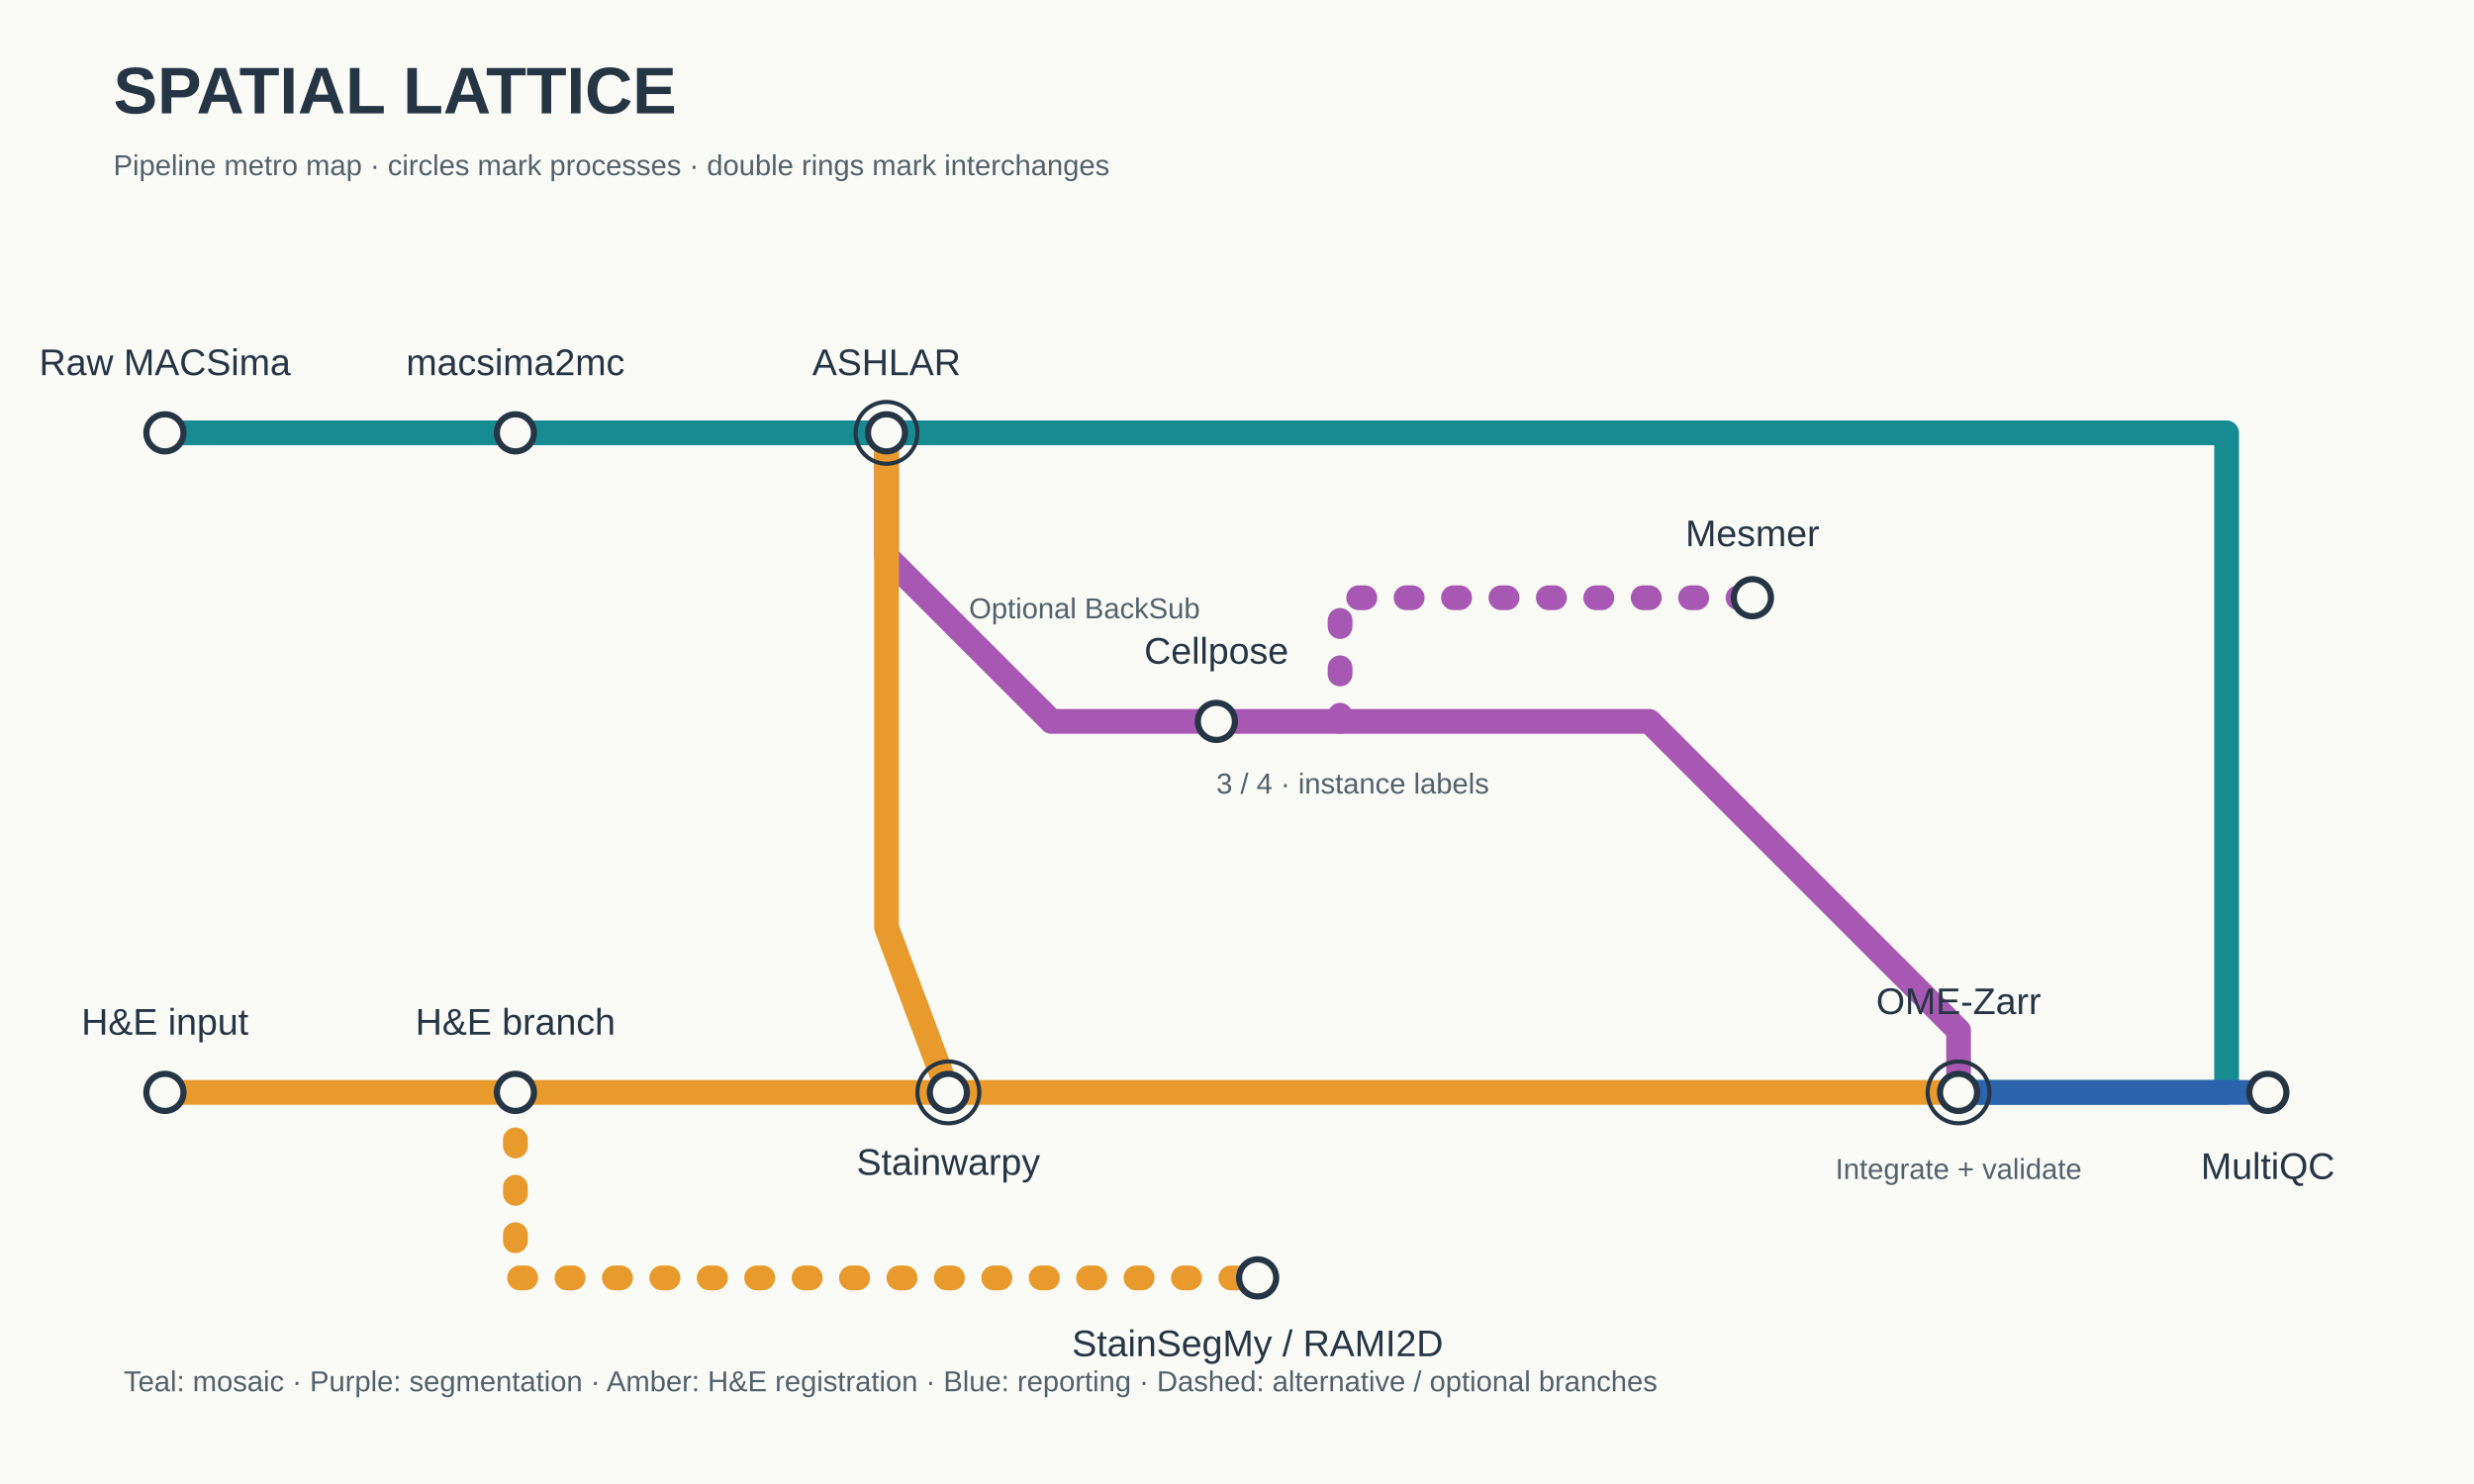
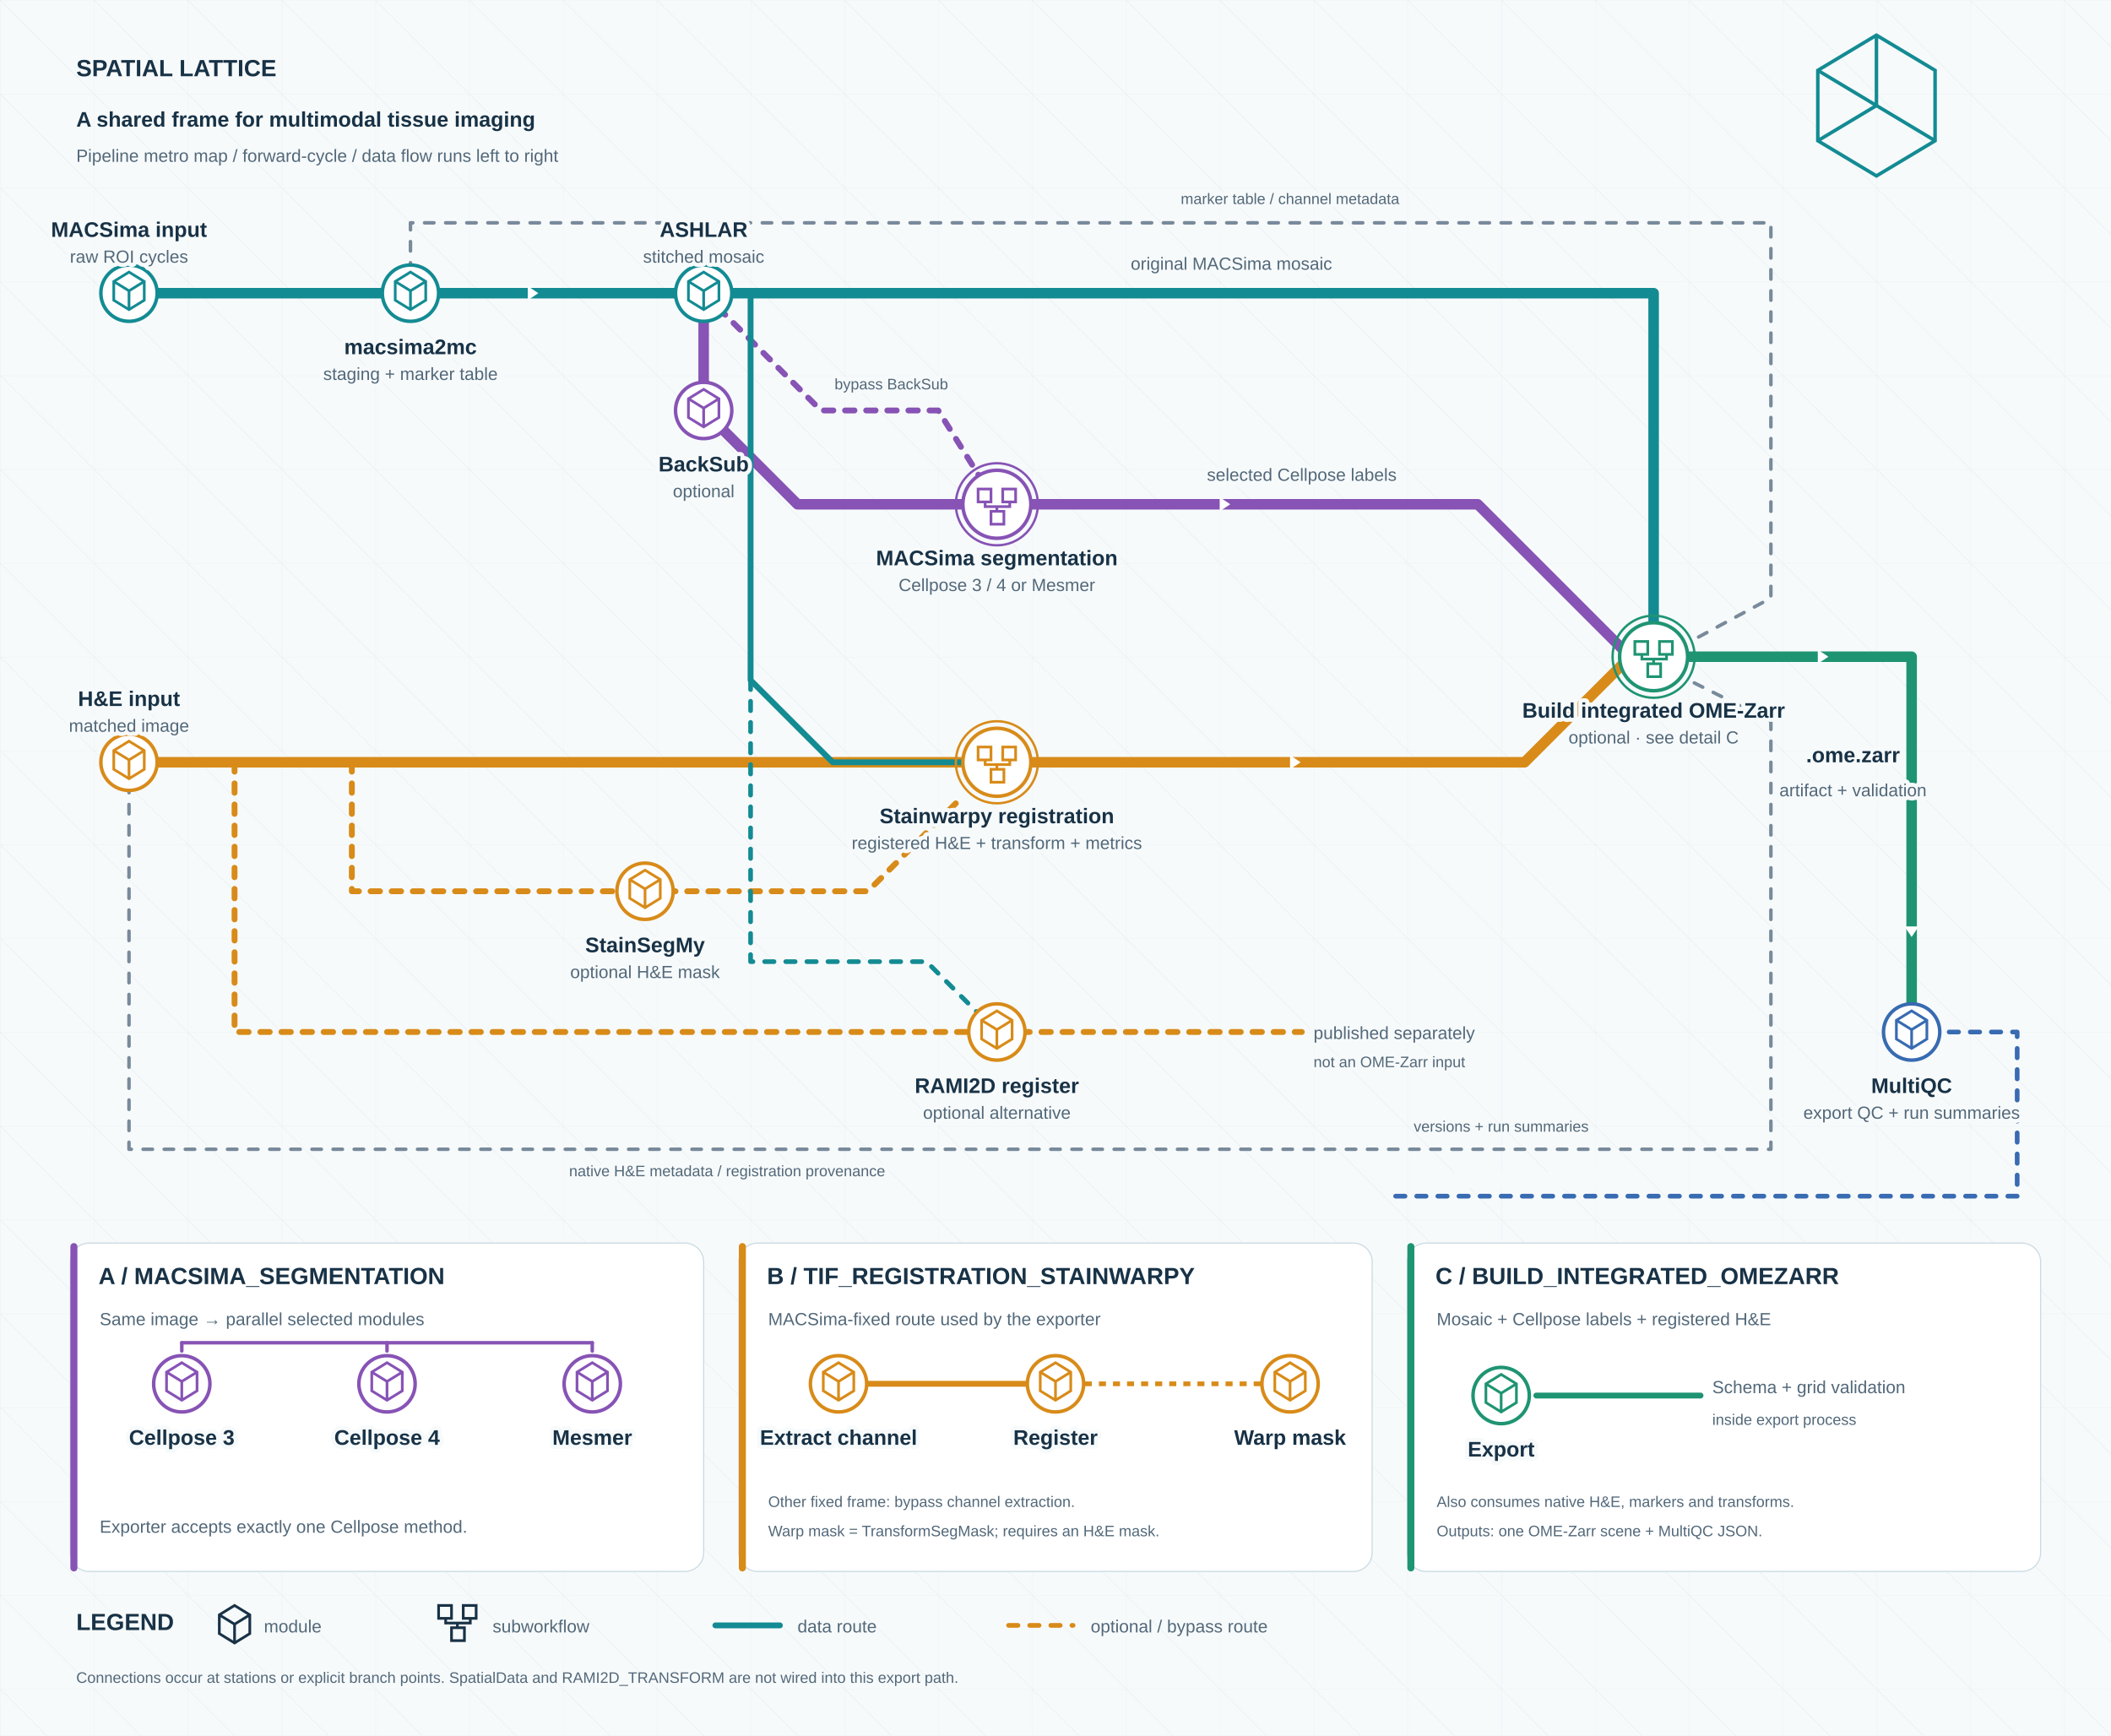
- <svg xmlns="http://www.w3.org/2000/svg" width="1200" height="720" viewBox="0 0 1200 720" role="img">
-   <rect width="1200" height="720" fill="#fafaf7" />
-   <style>text{font-family:Arial,sans-serif;fill:#263544;font-size:18px}.route{fill:none;stroke-width:12;stroke-linecap:round;stroke-linejoin:round}.station{fill:#fafaf7;stroke:#263544;stroke-width:3}.small{font-size:14px;fill:#53616a}</style>
-   <text x="55" y="55" style="font-size:32px;font-weight:bold">SPATIAL LATTICE</text>
-   <text x="55" y="85" class="small">Pipeline metro map · circles mark processes · double rings mark interchanges</text>
-   <path class="route" stroke="#168b91" d="M80 210H1080V530H950" />
-   <path class="route" stroke="#a758b2" d="M430 210V270L510 350H800L950 500V530" />
-   <path class="route" stroke="#e89b2c" d="M80 530H950" />
-   <path class="route" stroke="#e89b2c" d="M430 210V450L460 530" />
-   <path class="route" stroke="#e89b2c" stroke-dasharray="3 20" d="M250 530V620H610" />
-   <path class="route" stroke="#a758b2" stroke-dasharray="3 20" d="M650 350V290H850" />
-   <path class="route" stroke="#2b63ad" d="M950 530H1100" />
-   <circle class="station" cx="80" cy="210" r="9" />
-   <text x="80" y="182" text-anchor="middle">Raw MACSima</text>
-   <circle class="station" cx="250" cy="210" r="9" />
-   <text x="250" y="182" text-anchor="middle">macsima2mc</text>
-   <circle class="station" cx="430" cy="210" r="9" />
-   <circle cx="430" cy="210" r="15" fill="none" stroke="#263544" stroke-width="2" />
-   <text x="430" y="182" text-anchor="middle">ASHLAR</text>
-   <circle class="station" cx="590" cy="350" r="9" />
-   <text x="590" y="322" text-anchor="middle">Cellpose</text>
-   <circle class="station" cx="850" cy="290" r="9" />
-   <text x="850" y="265" text-anchor="middle">Mesmer</text>
-   <circle class="station" cx="80" cy="530" r="9" />
-   <text x="80" y="502" text-anchor="middle">H&amp;E input</text>
-   <circle class="station" cx="250" cy="530" r="9" />
-   <text x="250" y="502" text-anchor="middle">H&amp;E branch</text>
-   <circle class="station" cx="460" cy="530" r="9" />
-   <circle cx="460" cy="530" r="15" fill="none" stroke="#263544" stroke-width="2" />
-   <text x="460" y="570" text-anchor="middle">Stainwarpy</text>
-   <circle class="station" cx="610" cy="620" r="9" />
-   <text x="610" y="658" text-anchor="middle">StainSegMy / RAMI2D</text>
-   <circle class="station" cx="950" cy="530" r="9" />
-   <circle cx="950" cy="530" r="15" fill="none" stroke="#263544" stroke-width="2" />
-   <text x="950" y="492" text-anchor="middle">OME-Zarr</text>
-   <circle class="station" cx="1100" cy="530" r="9" />
-   <text x="1100" y="572" text-anchor="middle">MultiQC</text>
-   <text x="470" y="300" class="small">Optional BackSub</text>
-   <text x="590" y="385" class="small">3 / 4 · instance labels</text>
-   <text x="950" y="572" text-anchor="middle" class="small">Integrate + validate</text>
-   <text x="60" y="675" class="small">Teal: mosaic · Purple: segmentation · Amber: H&amp;E registration · Blue: reporting · Dashed: alternative / optional branches</text>
+ <svg xmlns="http://www.w3.org/2000/svg" width="1800" height="1480" viewBox="0 0 1800 1480" role="img" aria-labelledby="title desc">
+   <defs>
+     <pattern id="grid" width="80" height="80" patternUnits="userSpaceOnUse">
+       <path d="M80 0H0V80M0 0L80 80" fill="none" stroke="#dbe5eb" stroke-width=".6" />
+     </pattern>
+     <marker id="arrow" markerWidth="7" markerHeight="7" refX="5" refY="3.5" orient="auto">
+       <path d="M0 0L6 3.5L0 7Z" fill="context-stroke" />
+     </marker>
+     <g id="module">
+       <path d="M-13 -8L0 -16L13 -8V8L0 16L-13 8Z M-13 -8L0 0L13 -8 M0 0V16" fill="none" stroke="currentColor" stroke-width="2.3" />
+     </g>
+     <g id="sub">
+       <path d="M-16 -11H-5V0H-16Z M5 -11H16V0H5Z M-5 8H6V19H-5Z M-10 0V4H11V0 M0 4V8" fill="none" stroke="currentColor" stroke-width="2.3" />
+     </g>
+   </defs>
+   <rect width="1800" height="1480" fill="#f7fafb" />
+   <rect width="1800" height="1480" fill="url(#grid)" opacity=".5" />
+   <style>text{font-family:Arial,sans-serif;fill:#183246}.head{font-weight:700;font-size:20px}.label{font-size:18px;font-weight:600}.small{font-size:15px;fill:#526879}.micro{font-size:13px;fill:#526879}.route{fill:none;stroke-width:9;stroke-linejoin:round;stroke-linecap:round}.thin{fill:none;stroke-width:3;stroke-linejoin:round}.halo{stroke:none}</style>
+   <text x="65" y="65" class="head" text-anchor="start">SPATIAL LATTICE</text>
+   <text x="65" y="108" class="label" text-anchor="start">A shared frame for multimodal tissue imaging</text>
+   <text x="65" y="138" class="small" text-anchor="start">Pipeline metro map  /  forward-cycle  /  data flow runs left to right</text>
+   <path d="M1550 60L1600 30L1650 60V120L1600 150L1550 120ZM1600 30V90L1650 120M1550 60L1600 90L1550 120" fill="none" stroke="#138b93" stroke-width="3" />
+   <path d="M110 250H600H1410V560" fill="none" stroke="#138b93" stroke-width="9" stroke-linecap="round" stroke-linejoin="round" />
+   <path d="M600 250V350L680 430H850H1260L1390 560H1410" fill="none" stroke="#8753b5" stroke-width="9" stroke-linecap="round" stroke-linejoin="round" />
+   <path d="M600 250L700 350H800L850 430" fill="none" stroke="#8753b5" stroke-width="5" stroke-linecap="round" stroke-linejoin="round" stroke-dasharray="8 10" />
+   <path d="M110 650H850H1300L1390 560H1410" fill="none" stroke="#d88b19" stroke-width="9" stroke-linecap="round" stroke-linejoin="round" />
+   <path d="M600 250H640V580L710 650H850" fill="none" stroke="#138b93" stroke-width="5" stroke-linecap="round" stroke-linejoin="round" />
+   <path d="M300 650V760H550H740L815 685" fill="none" stroke="#d88b19" stroke-width="5" stroke-linecap="round" stroke-linejoin="round" stroke-dasharray="8 10" />
+   <path d="M200 650V880H850H1110" fill="none" stroke="#d88b19" stroke-width="5" stroke-linecap="round" stroke-linejoin="round" stroke-dasharray="8 10" />
+   <path d="M640 580V820H790L850 880" fill="none" stroke="#138b93" stroke-width="4" stroke-linecap="round" stroke-linejoin="round" stroke-dasharray="8 10" />
+   <path d="M1410 560H1630V880" fill="none" stroke="#1f9472" stroke-width="9" stroke-linecap="round" stroke-linejoin="round" />
+   <path d="M350 250V190H1510V510L1445 545" fill="none" stroke="#788a9b" stroke-width="3" stroke-linecap="round" stroke-linejoin="round" stroke-dasharray="8 10" />
+   <path d="M110 650V980H1510V615L1440 580" fill="none" stroke="#788a9b" stroke-width="3" stroke-linecap="round" stroke-linejoin="round" stroke-dasharray="8 10" />
+   <path d="M1190 1020H1720V880H1660" fill="none" stroke="#386bb1" stroke-width="4" stroke-linecap="round" stroke-linejoin="round" stroke-dasharray="8 10" />
+   <circle cx="110" cy="250" r="24" fill="#fff" stroke="#138b93" stroke-width="3" />
+   <use href="#module" transform="translate(110,248)" style="color:#138b93" />
+   <text style="stroke:#f7fafb;stroke-width:7px;stroke-linejoin:round;fill:#f7fafb" x="110" y="202" class="label halo" text-anchor="middle">MACSima input</text>
+   <text x="110" y="202" class="label halo" text-anchor="middle">MACSima input</text>
+   <text style="stroke:#f7fafb;stroke-width:7px;stroke-linejoin:round;fill:#f7fafb" x="110" y="224" class="small halo" text-anchor="middle">raw ROI cycles</text>
+   <text x="110" y="224" class="small halo" text-anchor="middle">raw ROI cycles</text>
+   <circle cx="350" cy="250" r="24" fill="#fff" stroke="#138b93" stroke-width="3" />
+   <use href="#module" transform="translate(350,248)" style="color:#138b93" />
+   <text style="stroke:#f7fafb;stroke-width:7px;stroke-linejoin:round;fill:#f7fafb" x="350" y="302" class="label halo" text-anchor="middle">macsima2mc</text>
+   <text x="350" y="302" class="label halo" text-anchor="middle">macsima2mc</text>
+   <text style="stroke:#f7fafb;stroke-width:7px;stroke-linejoin:round;fill:#f7fafb" x="350" y="324" class="small halo" text-anchor="middle">staging + marker table</text>
+   <text x="350" y="324" class="small halo" text-anchor="middle">staging + marker table</text>
+   <circle cx="600" cy="250" r="24" fill="#fff" stroke="#138b93" stroke-width="3" />
+   <use href="#module" transform="translate(600,248)" style="color:#138b93" />
+   <text style="stroke:#f7fafb;stroke-width:7px;stroke-linejoin:round;fill:#f7fafb" x="600" y="202" class="label halo" text-anchor="middle">ASHLAR</text>
+   <text x="600" y="202" class="label halo" text-anchor="middle">ASHLAR</text>
+   <text style="stroke:#f7fafb;stroke-width:7px;stroke-linejoin:round;fill:#f7fafb" x="600" y="224" class="small halo" text-anchor="middle">stitched mosaic</text>
+   <text x="600" y="224" class="small halo" text-anchor="middle">stitched mosaic</text>
+   <circle cx="600" cy="350" r="24" fill="#fff" stroke="#8753b5" stroke-width="3" />
+   <use href="#module" transform="translate(600,348)" style="color:#8753b5" />
+   <text style="stroke:#f7fafb;stroke-width:7px;stroke-linejoin:round;fill:#f7fafb" x="600" y="402" class="label halo" text-anchor="middle">BackSub</text>
+   <text x="600" y="402" class="label halo" text-anchor="middle">BackSub</text>
+   <text style="stroke:#f7fafb;stroke-width:7px;stroke-linejoin:round;fill:#f7fafb" x="600" y="424" class="small halo" text-anchor="middle">optional</text>
+   <text x="600" y="424" class="small halo" text-anchor="middle">optional</text>
+   <circle cx="850" cy="430" r="29" fill="#fff" stroke="#8753b5" stroke-width="3" />
+   <circle cx="850" cy="430" r="35" fill="none" stroke="#8753b5" stroke-width="2" />
+   <use href="#sub" transform="translate(850,428)" style="color:#8753b5" />
+   <text style="stroke:#f7fafb;stroke-width:7px;stroke-linejoin:round;fill:#f7fafb" x="850" y="482" class="label halo" text-anchor="middle">MACSima segmentation</text>
+   <text x="850" y="482" class="label halo" text-anchor="middle">MACSima segmentation</text>
+   <text style="stroke:#f7fafb;stroke-width:7px;stroke-linejoin:round;fill:#f7fafb" x="850" y="504" class="small halo" text-anchor="middle">Cellpose 3 / 4 or Mesmer</text>
+   <text x="850" y="504" class="small halo" text-anchor="middle">Cellpose 3 / 4 or Mesmer</text>
+   <text style="stroke:#f7fafb;stroke-width:7px;stroke-linejoin:round;fill:#f7fafb" x="1110" y="410" class="small halo" text-anchor="middle">selected Cellpose labels</text>
+   <text x="1110" y="410" class="small halo" text-anchor="middle">selected Cellpose labels</text>
+   <text style="stroke:#f7fafb;stroke-width:7px;stroke-linejoin:round;fill:#f7fafb" x="1050" y="230" class="small halo" text-anchor="middle">original MACSima mosaic</text>
+   <text x="1050" y="230" class="small halo" text-anchor="middle">original MACSima mosaic</text>
+   <text style="stroke:#f7fafb;stroke-width:7px;stroke-linejoin:round;fill:#f7fafb" x="760" y="332" class="micro halo" text-anchor="middle">bypass BackSub</text>
+   <text x="760" y="332" class="micro halo" text-anchor="middle">bypass BackSub</text>
+   <circle cx="110" cy="650" r="24" fill="#fff" stroke="#d88b19" stroke-width="3" />
+   <use href="#module" transform="translate(110,648)" style="color:#d88b19" />
+   <text style="stroke:#f7fafb;stroke-width:7px;stroke-linejoin:round;fill:#f7fafb" x="110" y="602" class="label halo" text-anchor="middle">H&amp;E input</text>
+   <text x="110" y="602" class="label halo" text-anchor="middle">H&amp;E input</text>
+   <text style="stroke:#f7fafb;stroke-width:7px;stroke-linejoin:round;fill:#f7fafb" x="110" y="624" class="small halo" text-anchor="middle">matched image</text>
+   <text x="110" y="624" class="small halo" text-anchor="middle">matched image</text>
+   <circle cx="550" cy="760" r="24" fill="#fff" stroke="#d88b19" stroke-width="3" />
+   <use href="#module" transform="translate(550,758)" style="color:#d88b19" />
+   <text style="stroke:#f7fafb;stroke-width:7px;stroke-linejoin:round;fill:#f7fafb" x="550" y="812" class="label halo" text-anchor="middle">StainSegMy</text>
+   <text x="550" y="812" class="label halo" text-anchor="middle">StainSegMy</text>
+   <text style="stroke:#f7fafb;stroke-width:7px;stroke-linejoin:round;fill:#f7fafb" x="550" y="834" class="small halo" text-anchor="middle">optional H&amp;E mask</text>
+   <text x="550" y="834" class="small halo" text-anchor="middle">optional H&amp;E mask</text>
+   <circle cx="850" cy="650" r="29" fill="#fff" stroke="#d88b19" stroke-width="3" />
+   <circle cx="850" cy="650" r="35" fill="none" stroke="#d88b19" stroke-width="2" />
+   <use href="#sub" transform="translate(850,648)" style="color:#d88b19" />
+   <text style="stroke:#f7fafb;stroke-width:7px;stroke-linejoin:round;fill:#f7fafb" x="850" y="702" class="label halo" text-anchor="middle">Stainwarpy registration</text>
+   <text x="850" y="702" class="label halo" text-anchor="middle">Stainwarpy registration</text>
+   <text style="stroke:#f7fafb;stroke-width:7px;stroke-linejoin:round;fill:#f7fafb" x="850" y="724" class="small halo" text-anchor="middle">registered H&amp;E + transform + metrics</text>
+   <text x="850" y="724" class="small halo" text-anchor="middle">registered H&amp;E + transform + metrics</text>
+   <circle cx="850" cy="880" r="24" fill="#fff" stroke="#d88b19" stroke-width="3" />
+   <use href="#module" transform="translate(850,878)" style="color:#d88b19" />
+   <text style="stroke:#f7fafb;stroke-width:7px;stroke-linejoin:round;fill:#f7fafb" x="850" y="932" class="label halo" text-anchor="middle">RAMI2D register</text>
+   <text x="850" y="932" class="label halo" text-anchor="middle">RAMI2D register</text>
+   <text style="stroke:#f7fafb;stroke-width:7px;stroke-linejoin:round;fill:#f7fafb" x="850" y="954" class="small halo" text-anchor="middle">optional alternative</text>
+   <text x="850" y="954" class="small halo" text-anchor="middle">optional alternative</text>
+   <text style="stroke:#f7fafb;stroke-width:7px;stroke-linejoin:round;fill:#f7fafb" x="1120" y="886" class="small halo" text-anchor="start">published separately</text>
+   <text x="1120" y="886" class="small halo" text-anchor="start">published separately</text>
+   <text style="stroke:#f7fafb;stroke-width:7px;stroke-linejoin:round;fill:#f7fafb" x="1120" y="910" class="micro halo" text-anchor="start">not an OME-Zarr input</text>
+   <text x="1120" y="910" class="micro halo" text-anchor="start">not an OME-Zarr input</text>
+   <circle cx="1410" cy="560" r="29" fill="#fff" stroke="#1f9472" stroke-width="3" />
+   <circle cx="1410" cy="560" r="35" fill="none" stroke="#1f9472" stroke-width="2" />
+   <use href="#sub" transform="translate(1410,558)" style="color:#1f9472" />
+   <text style="stroke:#f7fafb;stroke-width:7px;stroke-linejoin:round;fill:#f7fafb" x="1410" y="612" class="label halo" text-anchor="middle">Build integrated OME-Zarr</text>
+   <text x="1410" y="612" class="label halo" text-anchor="middle">Build integrated OME-Zarr</text>
+   <text style="stroke:#f7fafb;stroke-width:7px;stroke-linejoin:round;fill:#f7fafb" x="1410" y="634" class="small halo" text-anchor="middle">optional · see detail C</text>
+   <text x="1410" y="634" class="small halo" text-anchor="middle">optional · see detail C</text>
+   <circle cx="1630" cy="880" r="24" fill="#fff" stroke="#386bb1" stroke-width="3" />
+   <use href="#module" transform="translate(1630,878)" style="color:#386bb1" />
+   <text style="stroke:#f7fafb;stroke-width:7px;stroke-linejoin:round;fill:#f7fafb" x="1630" y="932" class="label halo" text-anchor="middle">MultiQC</text>
+   <text x="1630" y="932" class="label halo" text-anchor="middle">MultiQC</text>
+   <text style="stroke:#f7fafb;stroke-width:7px;stroke-linejoin:round;fill:#f7fafb" x="1630" y="954" class="small halo" text-anchor="middle">export QC + run summaries</text>
+   <text x="1630" y="954" class="small halo" text-anchor="middle">export QC + run summaries</text>
+   <text style="stroke:#f7fafb;stroke-width:7px;stroke-linejoin:round;fill:#f7fafb" x="1580" y="650" class="label halo" text-anchor="middle">.ome.zarr</text>
+   <text x="1580" y="650" class="label halo" text-anchor="middle">.ome.zarr</text>
+   <text style="stroke:#f7fafb;stroke-width:7px;stroke-linejoin:round;fill:#f7fafb" x="1580" y="679" class="small halo" text-anchor="middle">artifact + validation</text>
+   <text x="1580" y="679" class="small halo" text-anchor="middle">artifact + validation</text>
+   <text style="stroke:#f7fafb;stroke-width:7px;stroke-linejoin:round;fill:#f7fafb" x="1100" y="174" class="micro halo" text-anchor="middle">marker table / channel metadata</text>
+   <text x="1100" y="174" class="micro halo" text-anchor="middle">marker table / channel metadata</text>
+   <text style="stroke:#f7fafb;stroke-width:7px;stroke-linejoin:round;fill:#f7fafb" x="620" y="1003" class="micro halo" text-anchor="middle">native H&amp;E metadata / registration provenance</text>
+   <text x="620" y="1003" class="micro halo" text-anchor="middle">native H&amp;E metadata / registration provenance</text>
+   <text style="stroke:#f7fafb;stroke-width:7px;stroke-linejoin:round;fill:#f7fafb" x="1300" y="1010" class="micro halo" text-anchor="middle">versions + run summaries</text>
+   <text x="1280" y="965" class="micro halo" text-anchor="middle">versions + run summaries</text>
+   <rect x="60" y="1060" width="540" height="280" rx="16" fill="#fff" stroke="#ccdbe3" />
+   <rect x="60" y="1060" width="6" height="280" rx="3" fill="#8753b5" />
+   <text x="84" y="1095" class="head" text-anchor="start">A / MACSIMA_SEGMENTATION</text>
+   <rect x="630" y="1060" width="540" height="280" rx="16" fill="#fff" stroke="#ccdbe3" />
+   <rect x="630" y="1060" width="6" height="280" rx="3" fill="#d88b19" />
+   <text x="654" y="1095" class="head" text-anchor="start">B / TIF_REGISTRATION_STAINWARPY</text>
+   <rect x="1200" y="1060" width="540" height="280" rx="16" fill="#fff" stroke="#ccdbe3" />
+   <rect x="1200" y="1060" width="6" height="280" rx="3" fill="#1f9472" />
+   <text x="1224" y="1095" class="head" text-anchor="start">C / BUILD_INTEGRATED_OMEZARR</text>
+   <text x="85" y="1130" class="small" text-anchor="start">Same image → parallel selected modules</text>
+   <circle cx="155" cy="1180" r="24" fill="#fff" stroke="#8753b5" stroke-width="3" />
+   <use href="#module" transform="translate(155,1178)" style="color:#8753b5" />
+   <text style="stroke:#f7fafb;stroke-width:7px;stroke-linejoin:round;fill:#f7fafb" x="155" y="1232" class="label halo" text-anchor="middle">Cellpose 3</text>
+   <text x="155" y="1232" class="label halo" text-anchor="middle">Cellpose 3</text>
+   <path d="M155 1152V1145" fill="none" stroke="#8753b5" stroke-width="3" stroke-linecap="round" stroke-linejoin="round" />
+   <circle cx="330" cy="1180" r="24" fill="#fff" stroke="#8753b5" stroke-width="3" />
+   <use href="#module" transform="translate(330,1178)" style="color:#8753b5" />
+   <text style="stroke:#f7fafb;stroke-width:7px;stroke-linejoin:round;fill:#f7fafb" x="330" y="1232" class="label halo" text-anchor="middle">Cellpose 4</text>
+   <text x="330" y="1232" class="label halo" text-anchor="middle">Cellpose 4</text>
+   <path d="M330 1152V1145" fill="none" stroke="#8753b5" stroke-width="3" stroke-linecap="round" stroke-linejoin="round" />
+   <circle cx="505" cy="1180" r="24" fill="#fff" stroke="#8753b5" stroke-width="3" />
+   <use href="#module" transform="translate(505,1178)" style="color:#8753b5" />
+   <text style="stroke:#f7fafb;stroke-width:7px;stroke-linejoin:round;fill:#f7fafb" x="505" y="1232" class="label halo" text-anchor="middle">Mesmer</text>
+   <text x="505" y="1232" class="label halo" text-anchor="middle">Mesmer</text>
+   <path d="M505 1152V1145" fill="none" stroke="#8753b5" stroke-width="3" stroke-linecap="round" stroke-linejoin="round" />
+   <path d="M155 1145H505" fill="none" stroke="#8753b5" stroke-width="3" stroke-linecap="round" stroke-linejoin="round" />
+   <text x="85" y="1307" class="small" text-anchor="start">Exporter accepts exactly one Cellpose method.</text>
+   <text x="655" y="1130" class="small" text-anchor="start">MACSima-fixed route used by the exporter</text>
+   <path d="M715 1180H900" fill="none" stroke="#d88b19" stroke-width="5" stroke-linecap="round" stroke-linejoin="round" />
+   <circle cx="715" cy="1180" r="24" fill="#fff" stroke="#d88b19" stroke-width="3" />
+   <use href="#module" transform="translate(715,1178)" style="color:#d88b19" />
+   <text style="stroke:#f7fafb;stroke-width:7px;stroke-linejoin:round;fill:#f7fafb" x="715" y="1232" class="label halo" text-anchor="middle">Extract channel</text>
+   <text x="715" y="1232" class="label halo" text-anchor="middle">Extract channel</text>
+   <circle cx="900" cy="1180" r="24" fill="#fff" stroke="#d88b19" stroke-width="3" />
+   <use href="#module" transform="translate(900,1178)" style="color:#d88b19" />
+   <text style="stroke:#f7fafb;stroke-width:7px;stroke-linejoin:round;fill:#f7fafb" x="900" y="1232" class="label halo" text-anchor="middle">Register</text>
+   <text x="900" y="1232" class="label halo" text-anchor="middle">Register</text>
+   <text x="655" y="1285" class="micro" text-anchor="start">Other fixed frame: bypass channel extraction.</text>
+   <text x="655" y="1310" class="micro" text-anchor="start">Warp mask = TransformSegMask; requires an H&amp;E mask.</text>
+   <text x="1225" y="1130" class="small" text-anchor="start">Mosaic + Cellpose labels + registered H&amp;E</text>
+   <circle cx="1280" cy="1190" r="24" fill="#fff" stroke="#1f9472" stroke-width="3" />
+   <use href="#module" transform="translate(1280,1188)" style="color:#1f9472" />
+   <text style="stroke:#f7fafb;stroke-width:7px;stroke-linejoin:round;fill:#f7fafb" x="1280" y="1242" class="label halo" text-anchor="middle">Export</text>
+   <text x="1280" y="1242" class="label halo" text-anchor="middle">Export</text>
+   <path d="M1310 1190H1450" fill="none" stroke="#1f9472" stroke-width="5" stroke-linecap="round" stroke-linejoin="round" />
+   <text x="1460" y="1188" class="small" text-anchor="start">Schema + grid validation</text>
+   <text x="1460" y="1215" class="micro" text-anchor="start">inside export process</text>
+   <text x="1225" y="1285" class="micro" text-anchor="start">Also consumes native H&amp;E, markers and transforms.</text>
+   <text x="1225" y="1310" class="micro" text-anchor="start">Outputs: one OME-Zarr scene + MultiQC JSON.</text>
+   <text x="65" y="1390" class="head" text-anchor="start">LEGEND</text>
+   <use href="#module" transform="translate(200,1385)" style="color:#183246" />
+   <use href="#sub" transform="translate(390,1380)" style="color:#183246" />
+   <text x="225" y="1392" class="small" text-anchor="start">module</text>
+   <text x="420" y="1392" class="small" text-anchor="start">subworkflow</text>
+   <path d="M610 1386H665" fill="none" stroke="#138b93" stroke-width="5" stroke-linecap="round" stroke-linejoin="round" />
+   <text x="680" y="1392" class="small" text-anchor="start">data route</text>
+   <path d="M860 1386H915" fill="none" stroke="#d88b19" stroke-width="4" stroke-linecap="round" stroke-linejoin="round" stroke-dasharray="8 10" />
+   <text x="930" y="1392" class="small" text-anchor="start">optional / bypass route</text>
+   <text x="65" y="1435" class="micro" text-anchor="start">Connections occur at stations or explicit branch points. SpatialData and RAMI2D_TRANSFORM are not wired into this export path.</text>
+   <path d="M925 1180H1075" fill="none" stroke="#d88b19" stroke-width="4" stroke-dasharray="6 6" />
+   <circle cx="1100" cy="1180" r="24" fill="white" stroke="#d88b19" stroke-width="3" />
+   <use href="#module" transform="translate(1100,1178)" style="color:#d88b19" />
+   <text x="1100" y="1232" text-anchor="middle" class="label">Warp mask</text>
+   <g fill="white">
+     <path d="M450 244L459 250L450 256Z" />
+     <path d="M1040 424L1049 430L1040 436Z" />
+     <path d="M1100 644L1109 650L1100 656Z" />
+     <path d="M1550 554L1559 560L1550 566Z" />
+     <path d="M1624 790L1630 799L1636 790Z" />
+   </g>
</svg>
